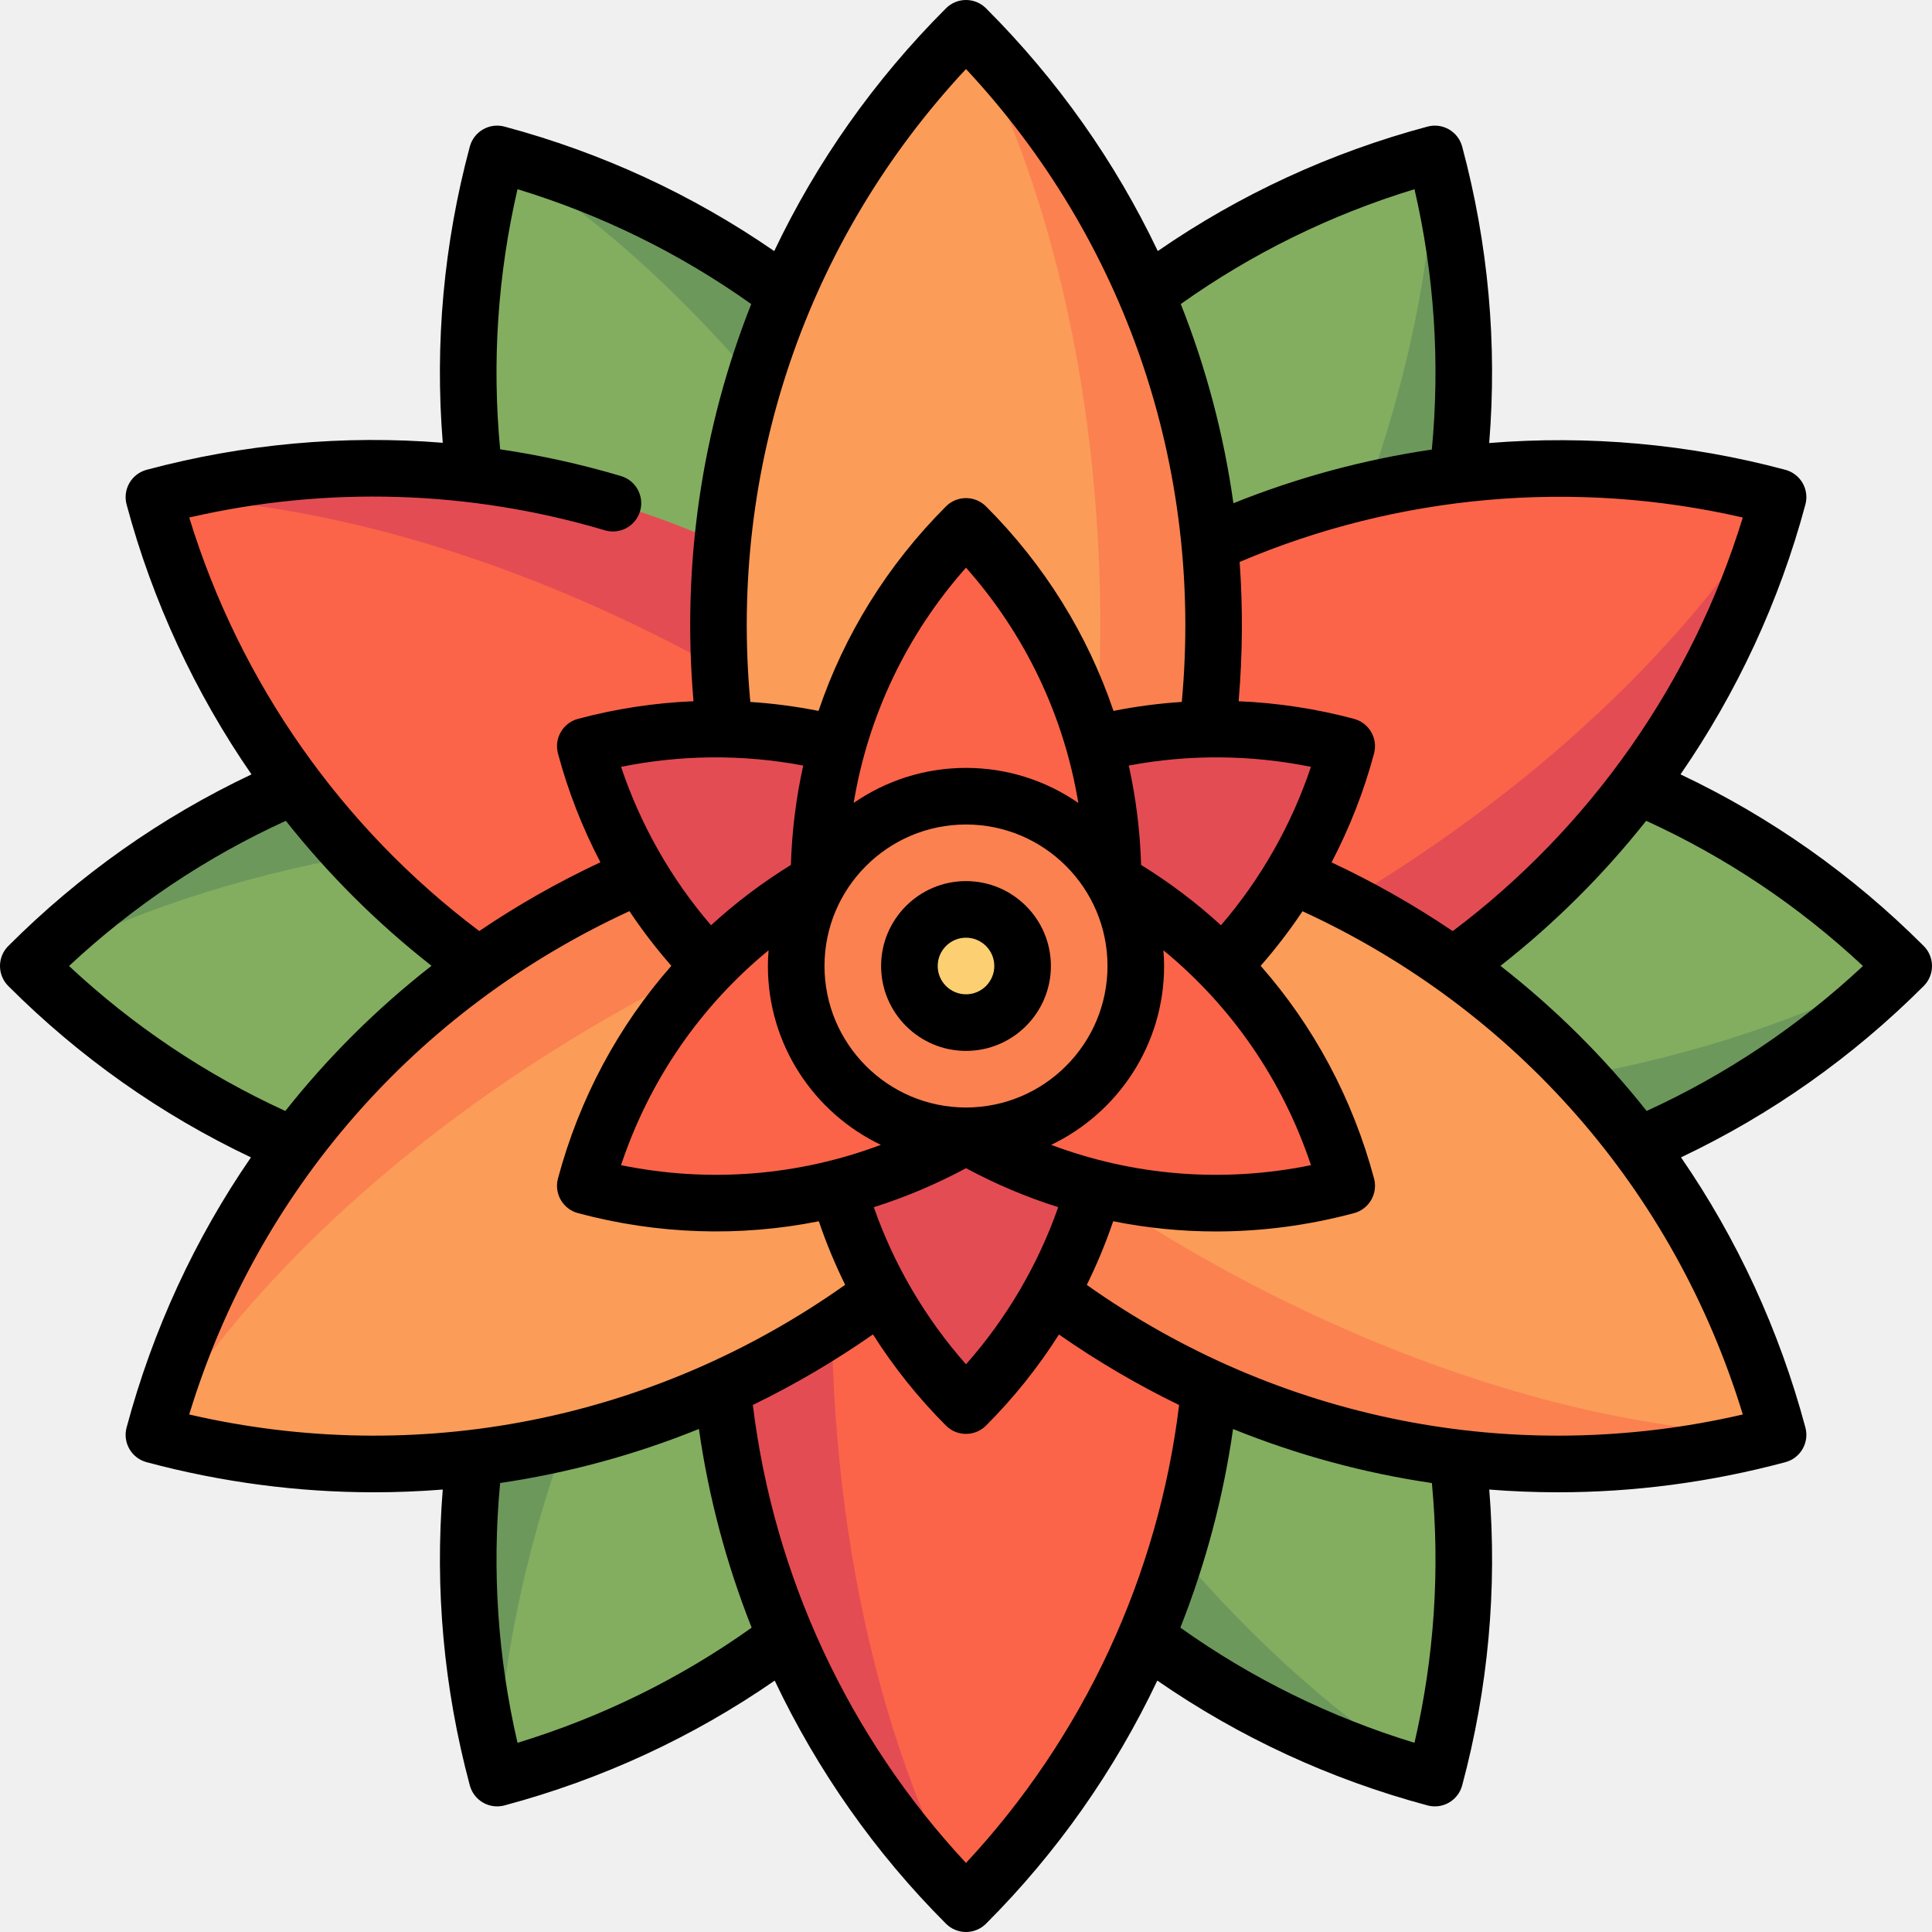
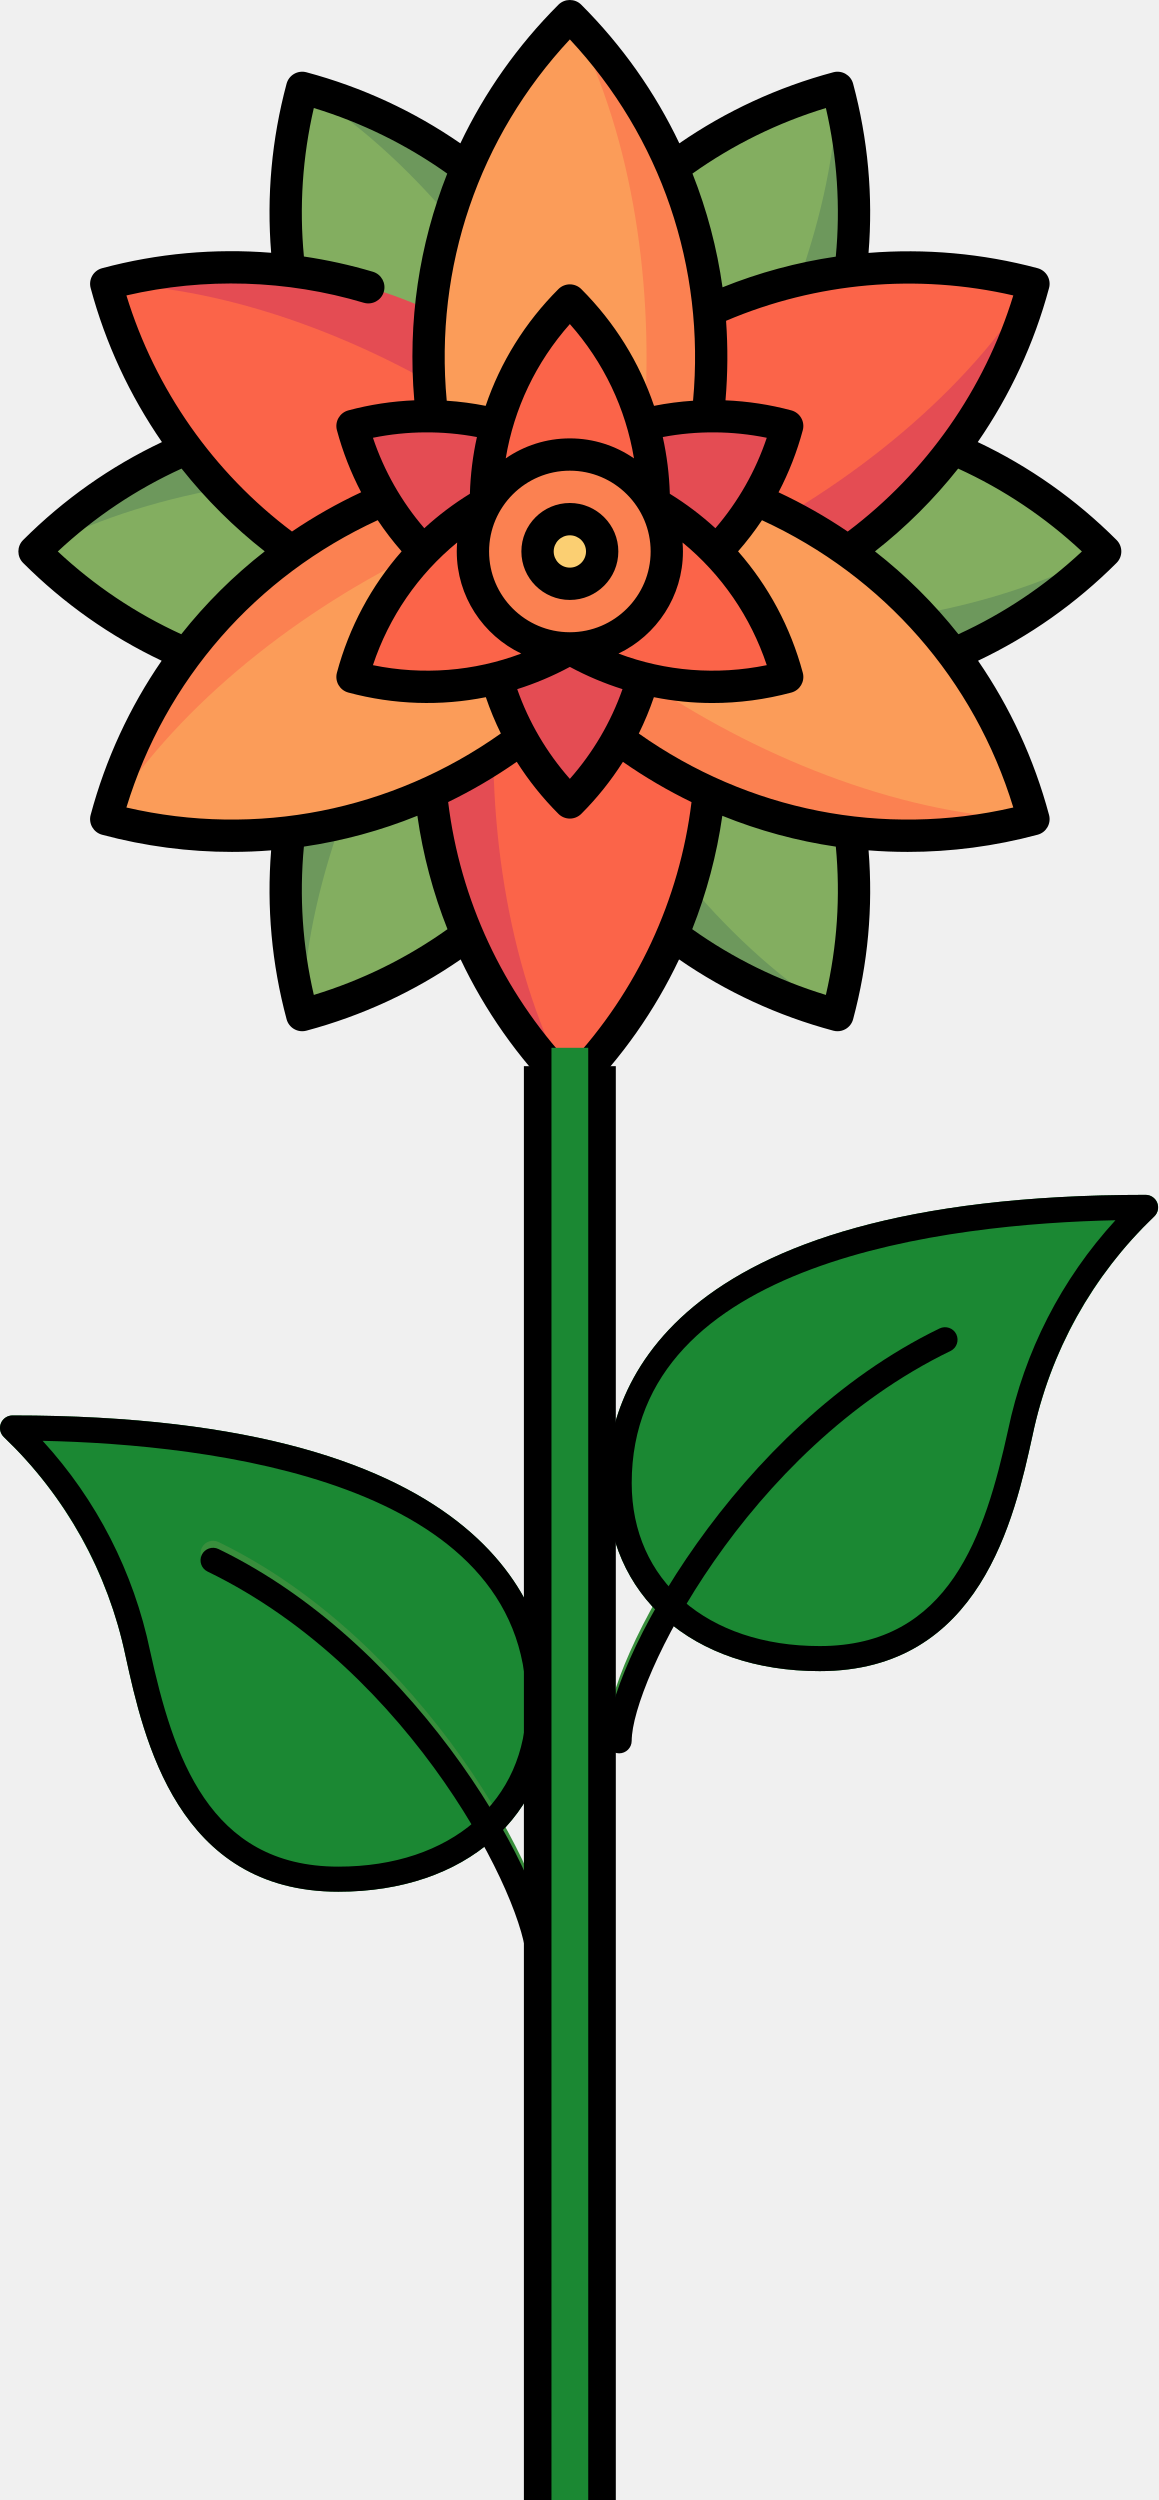
- <svg xmlns="http://www.w3.org/2000/svg" id="Capa_1" enable-background="new 0 0 512 512" height="70px" viewBox="0 0 512 512" width="70px">
-   <g>
-     <path d="m380.25 471.207-124.245-215.199-23.988 86.36c26.098 61.17 78.941 110.267 148.233 128.839z" fill="#6d985c" />
-     <path d="m380.25 471.207c18.585-69.296 2.508-139.53-37.42-192.72l-86.824-22.483c-.001.004 1.343 71.739 1.343 71.739 29.26 59.344 73.7 113.292 122.901 143.464z" fill="#83ae60" />
-     <path d="m504.5 256.007h-248.49l62.796 63.955c66.023 7.982 134.963-13.232 185.694-63.955z" fill="#6d985c" />
-     <path d="m504.5 256.007c-50.719-50.743-119.583-71.937-185.611-63.953l-62.883 63.95c.003.003 62.799 34.706 62.799 34.706 66.024 4.332 134.964-7.18 185.695-34.703z" fill="#83ae60" />
-     <path d="m380.256 40.804-124.246 215.199 86.785-22.406c39.925-53.186 56.023-123.498 37.461-192.793z" fill="#6d985c" />
-     <path d="m380.256 40.804c-69.304 18.553-122.09 67.593-148.191 128.767l23.941 86.433c.004-.001 61.456-37.033 61.456-37.033 36.763-55.012 61.264-120.472 62.794-178.167z" fill="#83ae60" />
-     <path d="m131.762 40.801 124.245 215.199 23.988-86.36c-26.098-61.17-78.94-110.267-148.233-128.839z" fill="#6d985c" />
-     <path d="m131.762 40.801c-18.585 69.296-2.508 139.53 37.42 192.72l86.824 22.483c.001-.004-1.343-71.739-1.343-71.739-29.26-59.344-73.7-113.292-122.901-143.464z" fill="#83ae60" />
-     <path d="m7.513 256.001h248.49l-62.796-63.955c-66.023-7.983-134.964 13.232-185.694 63.955z" fill="#6d985c" />
-     <path d="m7.513 256.001c50.719 50.743 119.583 71.937 185.611 63.953l62.883-63.95c-.003-.003-62.799-34.706-62.799-34.706-66.024-4.332-134.965 7.179-185.695 34.703z" fill="#83ae60" />
-     <path d="m131.757 471.204 124.245-215.199-86.785 22.406c-39.924 53.186-56.022 123.498-37.46 192.793z" fill="#6d985c" />
-     <path d="m131.757 471.204c69.304-18.553 122.09-67.593 148.191-128.767l-23.941-86.433c-.004.001-61.456 37.033-61.456 37.033-36.764 55.011-61.265 120.472-62.794 178.167z" fill="#83ae60" />
-     <path d="m40.808 131.756 215.199 124.245-22.406-86.785c-53.186-39.925-123.498-56.023-192.793-37.46z" fill="#e44c53" />
-     <path d="m40.808 131.756c18.553 69.304 67.593 122.09 128.767 148.191l86.433-23.941c-.001-.004-37.033-61.456-37.033-61.456-55.011-36.764-120.472-61.265-178.167-62.794z" fill="#fb6449" />
-     <path d="m256.005 504.498v-248.49l-63.955 62.796c-7.982 66.024 13.232 134.964 63.955 185.694z" fill="#e44c53" />
-     <path d="m256.005 504.498c50.743-50.719 71.937-119.583 63.953-185.611l-63.95-62.883c-.003.003-34.706 62.799-34.706 62.799-4.332 66.025 7.18 134.965 34.703 185.695z" fill="#fb6449" />
-     <path d="m471.211 131.761-215.198 124.245 86.36 23.988c61.169-26.098 110.266-78.941 128.838-148.233z" fill="#e44c53" />
-     <path d="m471.211 131.761c-69.296-18.585-139.53-2.508-192.72 37.42l-22.483 86.824c.004.001 71.739-1.343 71.739-1.343 59.344-29.26 113.292-73.7 143.464-122.901z" fill="#fb6449" />
-     <path d="m256.011 7.512v248.49l63.955-62.796c7.983-66.024-13.232-134.964-63.955-185.694z" fill="#fb8151" />
-     <path d="m256.011 7.512c-50.743 50.719-71.937 119.583-63.953 185.611l63.95 62.883c.003-.003 34.706-62.799 34.706-62.799 4.332-66.025-7.179-134.965-34.703-185.695z" fill="#fb9c59" />
-     <path d="m40.805 380.249 215.199-124.245-86.36-23.988c-61.17 26.098-110.267 78.941-128.839 148.233z" fill="#fb8151" />
-     <path d="m40.805 380.249c69.296 18.585 139.53 2.508 192.72-37.42l22.483-86.824c-.004-.001-71.739 1.343-71.739 1.343-59.343 29.26-113.292 73.7-143.464 122.901z" fill="#fb9c59" />
-     <path d="m471.208 380.254-215.199-124.245 22.406 86.784c53.187 39.926 123.498 56.024 192.793 37.461z" fill="#fb8151" />
-     <path d="m471.208 380.254c-18.553-69.304-67.593-122.09-128.767-148.191l-86.433 23.941c.001.004 37.033 61.456 37.033 61.456 55.012 36.764 120.472 61.265 178.167 62.794z" fill="#fb9c59" />
-     <g fill="#e44c53">
-       <path d="m155.111 197.751c9.509 35.49 32.471 63.746 61.927 80.753l38.97-67.499c-29.456-17.006-65.407-22.763-100.897-13.254z" />
-       <path d="m256 372.497c25.98-25.98 38.971-59.994 38.971-94.007h-77.941c-.001 34.013 12.99 68.026 38.97 94.007z" />
-       <path d="m356.889 197.752c-35.49-9.51-71.441-3.753-100.897 13.254l38.971 67.499c29.456-17.007 52.417-45.264 61.926-80.753z" />
-     </g>
-     <path d="m256 139.503c-25.98 25.98-38.971 59.994-38.971 94.007h77.941c.001-34.014-12.989-68.027-38.97-94.007z" fill="#fb6449" />
-     <path d="m155.111 314.248c35.49 9.51 71.441 3.753 100.897-13.254l-38.971-67.499c-29.456 17.007-52.417 45.263-61.926 80.753z" fill="#fb6449" />
-     <path d="m356.889 314.248c-9.509-35.49-32.471-63.746-61.927-80.753l-38.97 67.499c29.456 17.007 65.407 22.764 100.897 13.254z" fill="#fb6449" />
-     <circle cx="256" cy="256" fill="#fb8151" r="45" />
-     <circle cx="256" cy="256" fill="#fbcf72" r="15" />
-     <path d="m256 233.5c-12.407 0-22.5 10.093-22.5 22.5s10.093 22.5 22.5 22.5c12.406 0 22.5-10.093 22.5-22.5s-10.094-22.5-22.5-22.5zm0 30c-4.136 0-7.5-3.364-7.5-7.5s3.364-7.5 7.5-7.5 7.5 3.364 7.5 7.5-3.364 7.5-7.5 7.5z" />
-     <path d="m509.804 250.696c-18.902-18.902-40.553-34.164-64.451-45.48 14.941-21.65 26.214-45.833 33.098-71.525.516-1.921.246-3.968-.749-5.691-.994-1.723-2.633-2.979-4.554-3.495-25.698-6.885-52.28-9.214-78.496-7.099 2.148-26.362-.242-52.743-7.159-78.555-1.071-4.001-5.183-6.373-9.186-5.303-25.769 6.905-49.769 17.994-71.484 32.986-11.206-23.539-26.487-45.303-45.521-64.337-2.93-2.929-7.678-2.928-10.607 0-19.036 19.036-34.317 40.802-45.52 64.344-21.723-14.998-45.723-26.089-71.486-32.993-1.92-.514-3.968-.245-5.691.75s-2.979 2.633-3.495 4.554c-6.913 25.799-9.306 52.158-7.167 78.488-26.224-2.108-52.763.274-78.486 7.166-1.921.515-3.56 1.772-4.554 3.495s-1.264 3.77-.75 5.691c6.886 25.698 18.16 49.883 33.1 71.529-23.905 11.321-45.556 26.581-64.451 45.477-2.929 2.929-2.929 7.678 0 10.606 18.865 18.866 40.468 34.105 64.309 45.414-14.783 21.474-25.99 45.59-32.957 71.592-1.072 4.001 1.302 8.113 5.304 9.186 19.953 5.346 40.187 7.976 60.268 7.975 6.091 0 12.166-.245 18.215-.727-2.127 26.312.268 52.643 7.171 78.405.515 1.921 1.772 3.56 3.495 4.554 1.15.664 2.445 1.005 3.75 1.005.65 0 1.303-.084 1.941-.255 25.821-6.919 49.864-18.039 71.612-33.076 11.279 23.764 26.585 45.619 45.393 64.427 1.407 1.406 3.315 2.196 5.304 2.196s3.896-.79 5.304-2.197c18.812-18.812 34.12-40.668 45.396-64.43 21.755 15.041 45.796 26.162 71.608 33.079.639.171 1.291.255 1.941.255 1.305 0 2.6-.341 3.75-1.005 1.723-.995 2.979-2.632 3.494-4.554 6.906-25.771 9.302-52.1 7.176-78.401 6.041.48 12.108.724 18.191.724 20.084 0 40.33-2.63 60.287-7.978 4.001-1.072 6.375-5.185 5.303-9.186-6.967-26.003-18.177-50.12-32.963-71.593 23.85-11.314 45.455-26.553 64.316-45.413 2.93-2.927 2.93-7.676.001-10.605zm-47.948-113.547c-13.371 43.632-40.382 82.162-76.87 109.61-10.112-6.846-20.838-12.943-32.11-18.219 4.78-9.138 8.571-18.814 11.259-28.846.515-1.921.246-3.969-.749-5.691-.994-1.723-2.633-2.979-4.554-3.495-10.023-2.686-20.289-4.24-30.583-4.671 1.063-12.4 1.143-24.736.268-36.916 41.993-17.882 88.859-22.012 133.339-11.772zm-205.856 224.404c-10.772-12.187-19.088-26.367-24.435-41.637 8.378-2.642 16.557-6.09 24.442-10.334 7.881 4.244 16.057 7.686 24.43 10.328-5.347 15.272-13.665 29.455-24.437 41.643zm-91.411-158.329c15.94-3.234 32.378-3.347 48.276-.343-1.901 8.576-3.004 17.384-3.272 26.334-7.615 4.703-14.688 10.058-21.163 15.989-10.55-12.267-18.672-26.561-23.841-41.98zm91.482 90.274c-.021 0-.042-.004-.063-.004-.022 0-.045.004-.067.004-20.651-.032-37.441-16.84-37.441-37.498 0-20.678 16.822-37.5 37.5-37.5s37.5 16.822 37.5 37.5c0 20.654-16.784 37.459-37.429 37.498zm-.071-89.998c-11.047 0-21.302 3.438-29.768 9.288 3.827-23.113 14.037-44.6 29.768-62.35 15.732 17.75 25.942 39.237 29.769 62.351-8.467-5.851-18.722-9.289-29.769-9.289zm-52.32 48.339c-.108 1.374-.18 2.759-.18 4.161 0 20.876 12.249 38.941 29.936 47.395-21.923 8.235-45.626 10.133-68.855 5.385 7.505-22.499 21.003-42.078 39.099-56.941zm74.886 51.555c17.686-8.455 29.934-26.519 29.934-47.394 0-1.402-.072-2.787-.18-4.161 18.096 14.863 31.594 34.443 39.099 56.942-23.234 4.749-46.936 2.85-68.853-5.387zm45.004-58.189c-6.475-5.931-13.549-11.287-21.163-15.99-.267-8.95-1.371-17.759-3.272-26.335 15.901-3.004 32.341-2.89 48.277.343-5.169 15.42-13.291 29.714-23.842 41.982zm51.284-195.066c5.259 22.736 6.796 45.885 4.594 68.996-17.953 2.647-35.615 7.402-52.579 14.229-2.545-18.159-7.236-35.862-13.949-52.791 18.877-13.417 39.654-23.633 61.934-30.434zm-118.854-31.847c42.298 45.323 62.909 105.737 57.187 167.728-6.077.396-12.125 1.19-18.103 2.377-6.829-20.18-18.262-38.681-33.78-54.198-1.407-1.407-3.314-2.197-5.304-2.197s-3.897.79-5.303 2.197c-15.518 15.518-26.951 34.019-33.78 54.198-5.969-1.185-12.006-1.978-18.073-2.375-5.745-61.988 14.857-122.405 57.156-167.73zm-95.706 122.246c3.972 1.182 8.146-1.079 9.328-5.049s-1.079-8.146-5.049-9.328c-10.531-3.134-21.234-5.493-32.029-7.087-2.193-23.082-.653-46.212 4.603-68.935 22.275 6.801 43.053 17.019 61.937 30.441-13.057 32.944-18.436 68.826-15.302 105.254-10.303.429-20.578 1.984-30.611 4.672-4.001 1.072-6.375 5.185-5.303 9.186 2.685 10.023 6.472 19.69 11.246 28.82-11.27 5.28-21.994 11.378-32.104 18.226-36.481-27.425-63.491-65.95-76.864-109.591 36.441-8.405 74.359-7.26 110.148 3.391zm-142.001 115.462c17.06-15.922 36.34-28.827 57.454-38.476 11.268 14.224 24.218 27.143 38.612 38.42-14.453 11.284-27.439 24.197-38.743 38.475-21.057-9.638-40.293-22.524-57.323-38.419zm31.847 118.853c18.102-59.293 60.117-107.35 116.664-133.389 3.381 5.064 7.092 9.904 11.11 14.488-14.061 16.001-24.366 35.153-30.047 56.354-1.072 4.001 1.302 8.113 5.303 9.186 21.198 5.68 42.937 6.331 63.828 2.155 1.958 5.762 4.29 11.387 6.979 16.839-50.811 35.971-113.434 48.339-173.837 34.367zm87.007 87.008c-5.248-22.687-6.788-45.786-4.608-68.847 18.013-2.654 35.686-7.446 52.679-14.323 2.576 18.108 7.293 35.783 13.979 52.655-18.906 13.456-39.724 23.699-62.05 30.515zm118.853 31.84c-31.1-33.395-50.962-76.051-56.489-121.374 10.986-5.335 21.631-11.572 31.837-18.696 5.523 8.706 12.006 16.826 19.349 24.169 1.464 1.464 3.384 2.197 5.303 2.197s3.839-.732 5.304-2.197c7.335-7.335 13.812-15.446 19.331-24.142 10.208 7.121 20.854 13.354 31.841 18.686-5.511 45.305-25.368 87.956-56.476 121.357zm118.854-31.84c-22.319-6.814-43.135-17.058-62.048-30.519 6.683-16.867 11.395-34.537 13.965-52.637 16.999 6.875 34.677 11.666 52.695 14.317 2.179 23.049.638 46.147-4.612 68.839zm-86.843-121.347c2.696-5.462 5.033-11.098 6.994-16.871 8.944 1.788 18.042 2.705 27.191 2.704 12.213 0 24.515-1.607 36.635-4.854 4.001-1.072 6.375-5.185 5.303-9.186-5.68-21.201-15.985-40.353-30.045-56.354 4.01-4.577 7.716-9.409 11.093-14.464 56.557 26.019 98.578 74.069 116.68 133.364-60.404 13.971-123.028 1.612-173.851-34.339zm148.365-46.096c-11.304-14.272-24.288-27.181-38.74-38.458 14.397-11.286 27.348-24.211 38.618-38.44 21.108 9.645 40.388 22.552 57.453 38.479-17.026 15.892-36.265 28.776-57.331 38.419z" />
+ <svg xmlns="http://www.w3.org/2000/svg" width="63" height="136" viewBox="0 0 63 136" fill="none">
+   <path d="M45.56 55.22L31.001 30.001L28.19 40.121C31.248 47.29 37.44 53.043 45.56 55.22Z" fill="#6D985C" />
+   <path d="M45.56 55.22C47.739 47.099 45.854 38.868 41.175 32.635L31.001 30C31.001 30.001 31.158 38.407 31.158 38.407C34.587 45.362 39.795 51.684 45.56 55.22Z" fill="#83AE60" />
+   <path d="M60.121 30.001H31.001L38.36 37.495C46.097 38.431 54.176 35.945 60.121 30.001Z" fill="#6D985C" />
+   <path d="M60.121 30.001C54.177 24.054 46.108 21.571 38.37 22.506L31.001 30C31.001 30.001 38.36 34.068 38.36 34.068C46.097 34.575 54.176 33.226 60.121 30.001Z" fill="#83AE60" />
+   <path d="M45.561 4.782L31.001 30L41.171 27.375C45.85 21.142 47.736 12.902 45.561 4.782Z" fill="#6D985C" />
+   <path d="M45.561 4.782C37.44 6.956 31.254 12.703 28.195 19.872L31.001 30C31.001 30 38.203 25.661 38.203 25.661C42.511 19.214 45.382 11.543 45.561 4.782Z" fill="#83AE60" />
+   <path d="M16.441 4.781L31.001 30L33.812 19.88C30.754 12.711 24.561 6.958 16.441 4.781Z" fill="#6D985C" />
+   <path d="M16.441 4.781C14.263 12.902 16.147 21.133 20.826 27.366L31.001 30C31.001 30 30.843 21.593 30.843 21.593C27.415 14.639 22.207 8.317 16.441 4.781Z" fill="#83AE60" />
+   <path d="M1.881 30H31L23.642 22.505C15.905 21.57 7.826 24.056 1.881 30Z" fill="#6D985C" />
+   <path d="M1.881 30C7.824 35.947 15.894 38.43 23.632 37.495L31.001 30C31 30 23.642 25.933 23.642 25.933C15.905 25.426 7.826 26.775 1.881 30Z" fill="#83AE60" />
+   <path d="M16.44 55.219L31 30L20.83 32.626C16.152 38.859 14.265 47.099 16.44 55.219Z" fill="#6D985C" />
+   <path d="M16.44 55.219C24.562 53.045 30.748 47.298 33.806 40.129L31.001 30C31 30 23.799 34.34 23.799 34.34C19.491 40.787 16.62 48.458 16.44 55.219Z" fill="#83AE60" />
+   <path d="M5.782 15.44L31.001 30L28.375 19.83C22.142 15.151 13.903 13.265 5.782 15.44Z" fill="#E44C53" />
+   <path d="M5.782 15.44C7.957 23.562 13.703 29.747 20.872 32.806L31.001 30.001C31.001 30 26.661 22.799 26.661 22.799C20.215 18.491 12.543 15.619 5.782 15.44Z" fill="#FB6449" />
+   <path d="M31.001 59.121V30.001L23.506 37.36C22.571 45.097 25.057 53.176 31.001 59.121Z" fill="#E44C53" />
+   <path d="M31.001 59.121C36.947 53.177 39.431 45.107 38.495 37.37L31.001 30C31.001 30.001 26.934 37.36 26.934 37.36C26.426 45.097 27.775 53.176 31.001 59.121Z" fill="#FB6449" />
+   <path d="M56.22 15.441L31.002 30.001L41.122 32.812C48.29 29.753 54.044 23.561 56.22 15.441Z" fill="#E44C53" />
+   <path d="M56.22 15.441C48.099 13.263 39.869 15.147 33.636 19.826L31.001 30C31.002 30.001 39.408 29.843 39.408 29.843C46.362 26.414 52.684 21.206 56.22 15.441Z" fill="#FB6449" />
+   <path d="M31.001 0.88V30L38.496 22.641C39.432 14.904 36.945 6.825 31.001 0.88Z" fill="#FB8151" />
+   <path d="M31.001 0.88C25.055 6.824 22.571 14.894 23.507 22.632L31.001 30.001C31.001 30 35.068 22.641 35.068 22.641C35.576 14.904 34.227 6.825 31.001 0.88Z" fill="#FB9C59" />
+   <path d="M5.782 44.56L31 30L20.88 27.189C13.712 30.248 7.958 36.44 5.782 44.56Z" fill="#FB8151" />
+   <path d="M5.782 44.56C13.903 46.738 22.133 44.854 28.366 40.175L31.001 30C31 30 22.594 30.158 22.594 30.158C15.64 33.587 9.318 38.795 5.782 44.56Z" fill="#FB9C59" />
+   <path d="M56.22 44.561L31.001 30.001L33.627 40.171C39.86 44.85 48.099 46.736 56.22 44.561Z" fill="#FB8151" />
+   <path d="M56.22 44.561C54.045 36.439 48.299 30.254 41.13 27.195L31.001 30C31.001 30.001 35.341 37.202 35.341 37.202C41.788 41.511 49.459 44.382 56.22 44.561Z" fill="#FB9C59" />
+   <path d="M19.177 23.174C20.291 27.333 22.982 30.644 26.434 32.637L31.001 24.727C27.549 22.734 23.336 22.06 19.177 23.174Z" fill="#E44C53" />
+   <path d="M31 43.652C34.045 40.607 35.567 36.621 35.567 32.636H26.433C26.433 36.621 27.956 40.607 31 43.652Z" fill="#E44C53" />
+   <path d="M42.823 23.174C38.664 22.06 34.451 22.734 30.999 24.727L35.566 32.637C39.018 30.644 41.709 27.333 42.823 23.174Z" fill="#E44C53" />
+   <path d="M31 16.348C27.956 19.392 26.433 23.378 26.433 27.364H35.567C35.567 23.378 34.045 19.392 31 16.348Z" fill="#FB6449" />
+   <path d="M19.177 36.826C23.336 37.94 27.549 37.266 31.001 35.273L26.434 27.363C22.982 29.356 20.291 32.667 19.177 36.826Z" fill="#FB6449" />
+   <path d="M42.823 36.826C41.709 32.667 39.018 29.356 35.566 27.363L30.999 35.273C34.451 37.266 38.664 37.94 42.823 36.826Z" fill="#FB6449" />
+   <path d="M31 35.273C33.913 35.273 36.273 32.912 36.273 30C36.273 27.087 33.913 24.727 31 24.727C28.088 24.727 25.727 27.087 25.727 30C25.727 32.912 28.088 35.273 31 35.273Z" fill="#FB8151" />
+   <path d="M31 31.758C31.971 31.758 32.758 30.971 32.758 30C32.758 29.029 31.971 28.242 31 28.242C30.029 28.242 29.242 29.029 29.242 30C29.242 30.971 30.029 31.758 31 31.758Z" fill="#FBCF72" />
+   <path d="M31 27.363C29.546 27.363 28.363 28.546 28.363 30C28.363 31.454 29.546 32.637 31 32.637C32.454 32.637 33.637 31.454 33.637 30C33.637 28.546 32.454 27.363 31 27.363ZM31 30.879C30.515 30.879 30.121 30.485 30.121 30C30.121 29.515 30.515 29.121 31 29.121C31.485 29.121 31.879 29.515 31.879 30C31.879 30.485 31.485 30.879 31 30.879Z" fill="black" />
+   <path d="M60.743 29.378C58.528 27.163 55.99 25.375 53.19 24.049C54.941 21.512 56.262 18.678 57.068 15.667C57.129 15.442 57.097 15.202 56.981 15C56.864 14.798 56.672 14.651 56.447 14.59C53.435 13.784 50.32 13.511 47.248 13.758C47.5 10.669 47.22 7.578 46.409 4.553C46.284 4.084 45.802 3.806 45.333 3.931C42.313 4.741 39.501 6.04 36.956 7.797C35.643 5.038 33.852 2.488 31.621 0.257C31.278 -0.086 30.722 -0.086 30.378 0.257C28.148 2.488 26.357 5.039 25.044 7.798C22.498 6.04 19.686 4.74 16.667 3.931C16.442 3.871 16.202 3.903 16 4.019C15.798 4.136 15.651 4.328 15.59 4.553C14.78 7.576 14.5 10.665 14.751 13.751C11.677 13.504 8.567 13.783 5.553 14.591C5.328 14.651 5.136 14.798 5.019 15C4.903 15.202 4.871 15.442 4.931 15.667C5.738 18.678 7.059 21.513 8.81 24.049C6.009 25.376 3.472 27.164 1.257 29.379C0.914 29.722 0.914 30.278 1.257 30.622C3.468 32.832 6 34.618 8.794 35.944C7.061 38.46 5.748 41.286 4.931 44.333C4.806 44.802 5.084 45.284 5.553 45.41C7.891 46.036 10.262 46.344 12.616 46.344C13.329 46.344 14.041 46.316 14.75 46.259C14.501 49.343 14.782 52.428 15.591 55.447C15.651 55.672 15.798 55.864 16 55.981C16.135 56.059 16.287 56.099 16.44 56.099C16.516 56.099 16.592 56.089 16.667 56.069C19.693 55.258 22.511 53.955 25.059 52.193C26.381 54.977 28.174 57.539 30.378 59.743C30.543 59.907 30.767 60 31 60C31.233 60 31.457 59.907 31.622 59.742C33.826 57.538 35.62 54.977 36.941 52.192C39.491 53.955 42.308 55.258 45.333 56.069C45.408 56.089 45.484 56.099 45.56 56.099C45.713 56.099 45.865 56.059 46 55.981C46.202 55.864 46.349 55.672 46.409 55.447C47.219 52.427 47.499 49.342 47.25 46.259C47.958 46.316 48.669 46.344 49.382 46.344C51.736 46.344 54.108 46.036 56.447 45.409C56.916 45.284 57.194 44.802 57.068 44.333C56.252 41.286 54.938 38.459 53.206 35.943C56 34.617 58.532 32.831 60.742 30.621C61.086 30.278 61.086 29.722 60.743 29.378ZM55.124 16.072C53.557 21.185 50.392 25.701 46.115 28.917C44.931 28.115 43.674 27.4 42.353 26.782C42.913 25.711 43.357 24.577 43.672 23.402C43.732 23.177 43.701 22.936 43.584 22.735C43.468 22.533 43.276 22.386 43.051 22.325C41.876 22.01 40.673 21.828 39.467 21.778C39.591 20.325 39.601 18.879 39.498 17.452C44.419 15.356 49.911 14.872 55.124 16.072ZM31 42.37C29.738 40.941 28.763 39.28 28.137 37.49C29.118 37.181 30.077 36.776 31.001 36.279C31.924 36.776 32.883 37.18 33.864 37.489C33.237 39.279 32.262 40.941 31 42.37ZM20.288 23.815C22.156 23.436 24.082 23.423 25.945 23.775C25.722 24.78 25.593 25.812 25.562 26.861C24.669 27.412 23.84 28.04 23.082 28.735C21.845 27.297 20.894 25.622 20.288 23.815ZM31.008 34.394C31.006 34.394 31.003 34.394 31.001 34.394C30.998 34.394 30.996 34.394 30.993 34.394C28.573 34.391 26.606 32.421 26.606 30C26.606 27.577 28.577 25.605 31 25.605C33.423 25.605 35.395 27.577 35.395 30C35.395 32.42 33.428 34.39 31.008 34.394ZM31 23.848C29.706 23.848 28.504 24.25 27.512 24.936C27.96 22.227 29.157 19.709 31 17.629C32.844 19.709 34.04 22.227 34.489 24.936C33.496 24.25 32.295 23.848 31 23.848ZM24.869 29.512C24.856 29.673 24.848 29.836 24.848 30C24.848 32.446 26.283 34.563 28.356 35.554C25.787 36.519 23.009 36.742 20.287 36.185C21.166 33.548 22.748 31.254 24.869 29.512ZM33.645 35.554C35.717 34.563 37.152 32.446 37.152 30C37.152 29.836 37.144 29.673 37.131 29.512C39.252 31.254 40.834 33.549 41.713 36.185C38.99 36.742 36.213 36.519 33.645 35.554ZM38.918 28.735C38.16 28.04 37.331 27.412 36.438 26.861C36.407 25.812 36.278 24.78 36.055 23.775C37.918 23.423 39.845 23.436 41.712 23.815C41.107 25.622 40.155 27.297 38.918 28.735ZM44.928 5.876C45.544 8.54 45.725 11.253 45.467 13.961C43.363 14.271 41.293 14.829 39.305 15.629C39.007 13.501 38.457 11.426 37.67 9.442C39.883 7.87 42.317 6.673 44.928 5.876ZM31 2.144C35.957 7.455 38.372 14.535 37.702 21.799C36.989 21.846 36.281 21.939 35.58 22.078C34.78 19.713 33.44 17.545 31.622 15.726C31.457 15.562 31.233 15.469 31 15.469C30.767 15.469 30.543 15.562 30.379 15.726C28.56 17.545 27.22 19.713 26.42 22.078C25.721 21.939 25.013 21.846 24.302 21.799C23.629 14.535 26.043 7.455 31 2.144ZM19.785 16.469C20.25 16.608 20.739 16.343 20.878 15.878C21.016 15.412 20.751 14.923 20.286 14.784C19.052 14.417 17.798 14.141 16.533 13.954C16.276 11.249 16.456 8.538 17.072 5.876C19.682 6.673 22.117 7.87 24.33 9.443C22.8 13.303 22.17 17.509 22.537 21.777C21.33 21.828 20.126 22.01 18.95 22.325C18.481 22.451 18.203 22.933 18.328 23.401C18.643 24.576 19.087 25.709 19.646 26.779C18.326 27.398 17.069 28.112 15.884 28.915C11.609 25.701 8.444 21.186 6.877 16.072C11.147 15.087 15.591 15.221 19.785 16.469ZM3.144 30C5.143 28.134 7.402 26.622 9.877 25.491C11.197 27.158 12.715 28.672 14.402 29.993C12.708 31.316 11.186 32.829 9.861 34.502C7.394 33.373 5.14 31.863 3.144 30ZM6.876 43.928C8.997 36.98 13.921 31.348 20.547 28.297C20.944 28.89 21.378 29.457 21.849 29.994C20.202 31.869 18.994 34.114 18.328 36.598C18.203 37.067 18.481 37.549 18.95 37.675C21.434 38.34 23.981 38.417 26.43 37.927C26.659 38.603 26.932 39.262 27.247 39.901C21.293 44.116 13.954 45.565 6.876 43.928ZM17.072 54.124C16.457 51.466 16.277 48.759 16.532 46.056C18.643 45.745 20.714 45.184 22.705 44.378C23.007 46.5 23.56 48.571 24.343 50.548C22.128 52.125 19.688 53.326 17.072 54.124ZM31 57.856C27.356 53.942 25.028 48.943 24.38 43.632C25.668 43.007 26.915 42.276 28.111 41.441C28.758 42.461 29.518 43.413 30.379 44.273C30.55 44.445 30.775 44.531 31 44.531C31.225 44.531 31.45 44.445 31.622 44.273C32.481 43.414 33.24 42.463 33.887 41.444C35.083 42.279 36.331 43.009 37.618 43.634C36.972 48.943 34.645 53.941 31 57.856ZM44.928 54.124C42.313 53.326 39.873 52.125 37.657 50.548C38.44 48.571 38.992 46.501 39.294 44.38C41.286 45.185 43.357 45.747 45.469 46.057C45.724 48.758 45.543 51.465 44.928 54.124ZM34.751 39.904C35.067 39.264 35.341 38.603 35.571 37.927C36.619 38.136 37.685 38.244 38.757 38.244C40.189 38.244 41.63 38.055 43.05 37.675C43.519 37.549 43.798 37.067 43.672 36.598C43.006 34.114 41.799 31.87 40.151 29.994C40.621 29.458 41.055 28.892 41.451 28.299C48.079 31.349 53.003 36.979 55.124 43.928C48.046 45.565 40.707 44.117 34.751 39.904ZM52.138 34.502C50.813 32.83 49.291 31.317 47.598 29.995C49.285 28.673 50.803 27.158 52.123 25.491C54.597 26.621 56.856 28.133 58.856 30C56.861 31.862 54.606 33.372 52.138 34.502Z" fill="black" />
+   <g clip-path="url(#clip0)">
+     <path d="M0.051 77.421C0.156 77.166 0.405 77 0.681 77C27.135 77 29.999 87.966 29.999 92.682C29.999 98.799 25.341 102.909 18.408 102.909C9.652 102.909 7.818 94.577 6.834 90.1C5.876 85.543 3.564 81.383 0.199 78.163C0.004 77.968 -0.054 77.676 0.051 77.421Z" fill="#1B8833" />
+     <path d="M29.318 107C29.695 107 30 106.695 30 106.318C30 102.264 22.971 89.256 11.888 83.886C11.549 83.723 11.141 83.863 10.977 84.203C10.814 84.542 10.954 84.95 11.294 85.114C22.485 90.537 28.636 103.131 28.636 106.318C28.636 106.695 28.942 107 29.318 107Z" fill="#388E3C" />
+     <path d="M18.408 102.909C25.341 102.909 29.999 98.799 29.999 92.682C29.999 87.966 27.142 77 0.681 77C0.403 77 0.152 77.171 0.048 77.428C-0.056 77.687 0.009 77.983 0.209 78.175C3.588 81.399 5.878 85.521 6.831 90.094C7.817 94.577 9.649 102.909 18.408 102.909ZM2.319 78.381C11.377 78.574 28.635 80.54 28.635 92.682C28.635 97.984 24.525 101.545 18.408 101.545C11.338 101.545 9.414 95.487 8.164 89.809C7.27 85.517 5.26 81.597 2.319 78.381Z" fill="black" />
+     <path d="M29.318 107.382C29.695 107.382 30 107.076 30 106.7C30 102.646 22.971 89.638 11.888 84.268C11.549 84.105 11.142 84.245 10.977 84.583C10.814 84.923 10.954 85.331 11.294 85.494C22.485 90.919 28.636 103.513 28.636 106.7C28.636 107.077 28.942 107.382 29.318 107.382Z" fill="black" />
  </g>
+   <path d="M33.682 95C33.306 95 33 94.695 33 94.318C33 90.264 40.029 77.256 51.112 71.886C51.451 71.723 51.859 71.863 52.023 72.203C52.186 72.542 52.046 72.95 51.706 73.114C40.515 78.537 34.364 91.131 34.364 94.318C34.364 94.695 34.058 95 33.682 95Z" fill="#388E3C" />
+   <path d="M62.949 65.421C62.844 65.166 62.595 65 62.319 65C35.865 65 33.001 75.966 33.001 80.682C33.001 86.799 37.659 90.909 44.592 90.909C53.348 90.909 55.182 82.577 56.166 78.1C57.124 73.543 59.436 69.383 62.8 66.163C62.996 65.968 63.054 65.676 62.949 65.421Z" fill="#1B8833" />
+   <path d="M33.682 95.382C33.306 95.382 33 95.076 33 94.7C33 90.646 40.029 77.638 51.112 72.268C51.451 72.105 51.858 72.245 52.023 72.583C52.186 72.923 52.046 73.331 51.706 73.494C40.515 78.919 34.364 91.513 34.364 94.7C34.364 95.076 34.058 95.382 33.682 95.382Z" fill="black" />
+   <path d="M44.592 90.909C37.659 90.909 33.001 86.799 33.001 80.682C33.001 75.966 35.858 65 62.319 65C62.597 65 62.848 65.171 62.952 65.428C63.056 65.687 62.992 65.983 62.791 66.175C59.412 69.399 57.122 73.521 56.169 78.094C55.183 82.577 53.35 90.909 44.592 90.909ZM60.681 66.381C51.623 66.574 34.365 68.54 34.365 80.682C34.365 85.984 38.475 89.546 44.592 89.546C51.662 89.546 53.587 83.487 54.836 77.809C55.73 73.517 57.74 69.597 60.681 66.381Z" fill="black" />
+   <path d="M31 58L31 136" stroke="black" stroke-width="5" />
+   <line x1="31" y1="136" x2="31" y2="57" stroke="#1B8833" stroke-width="2" />
+   <defs>
+     <clipPath id="clip0">
+       <rect width="30" height="30" fill="white" transform="matrix(-1 0 0 1 30 77)" />
+     </clipPath>
+   </defs>
</svg>
